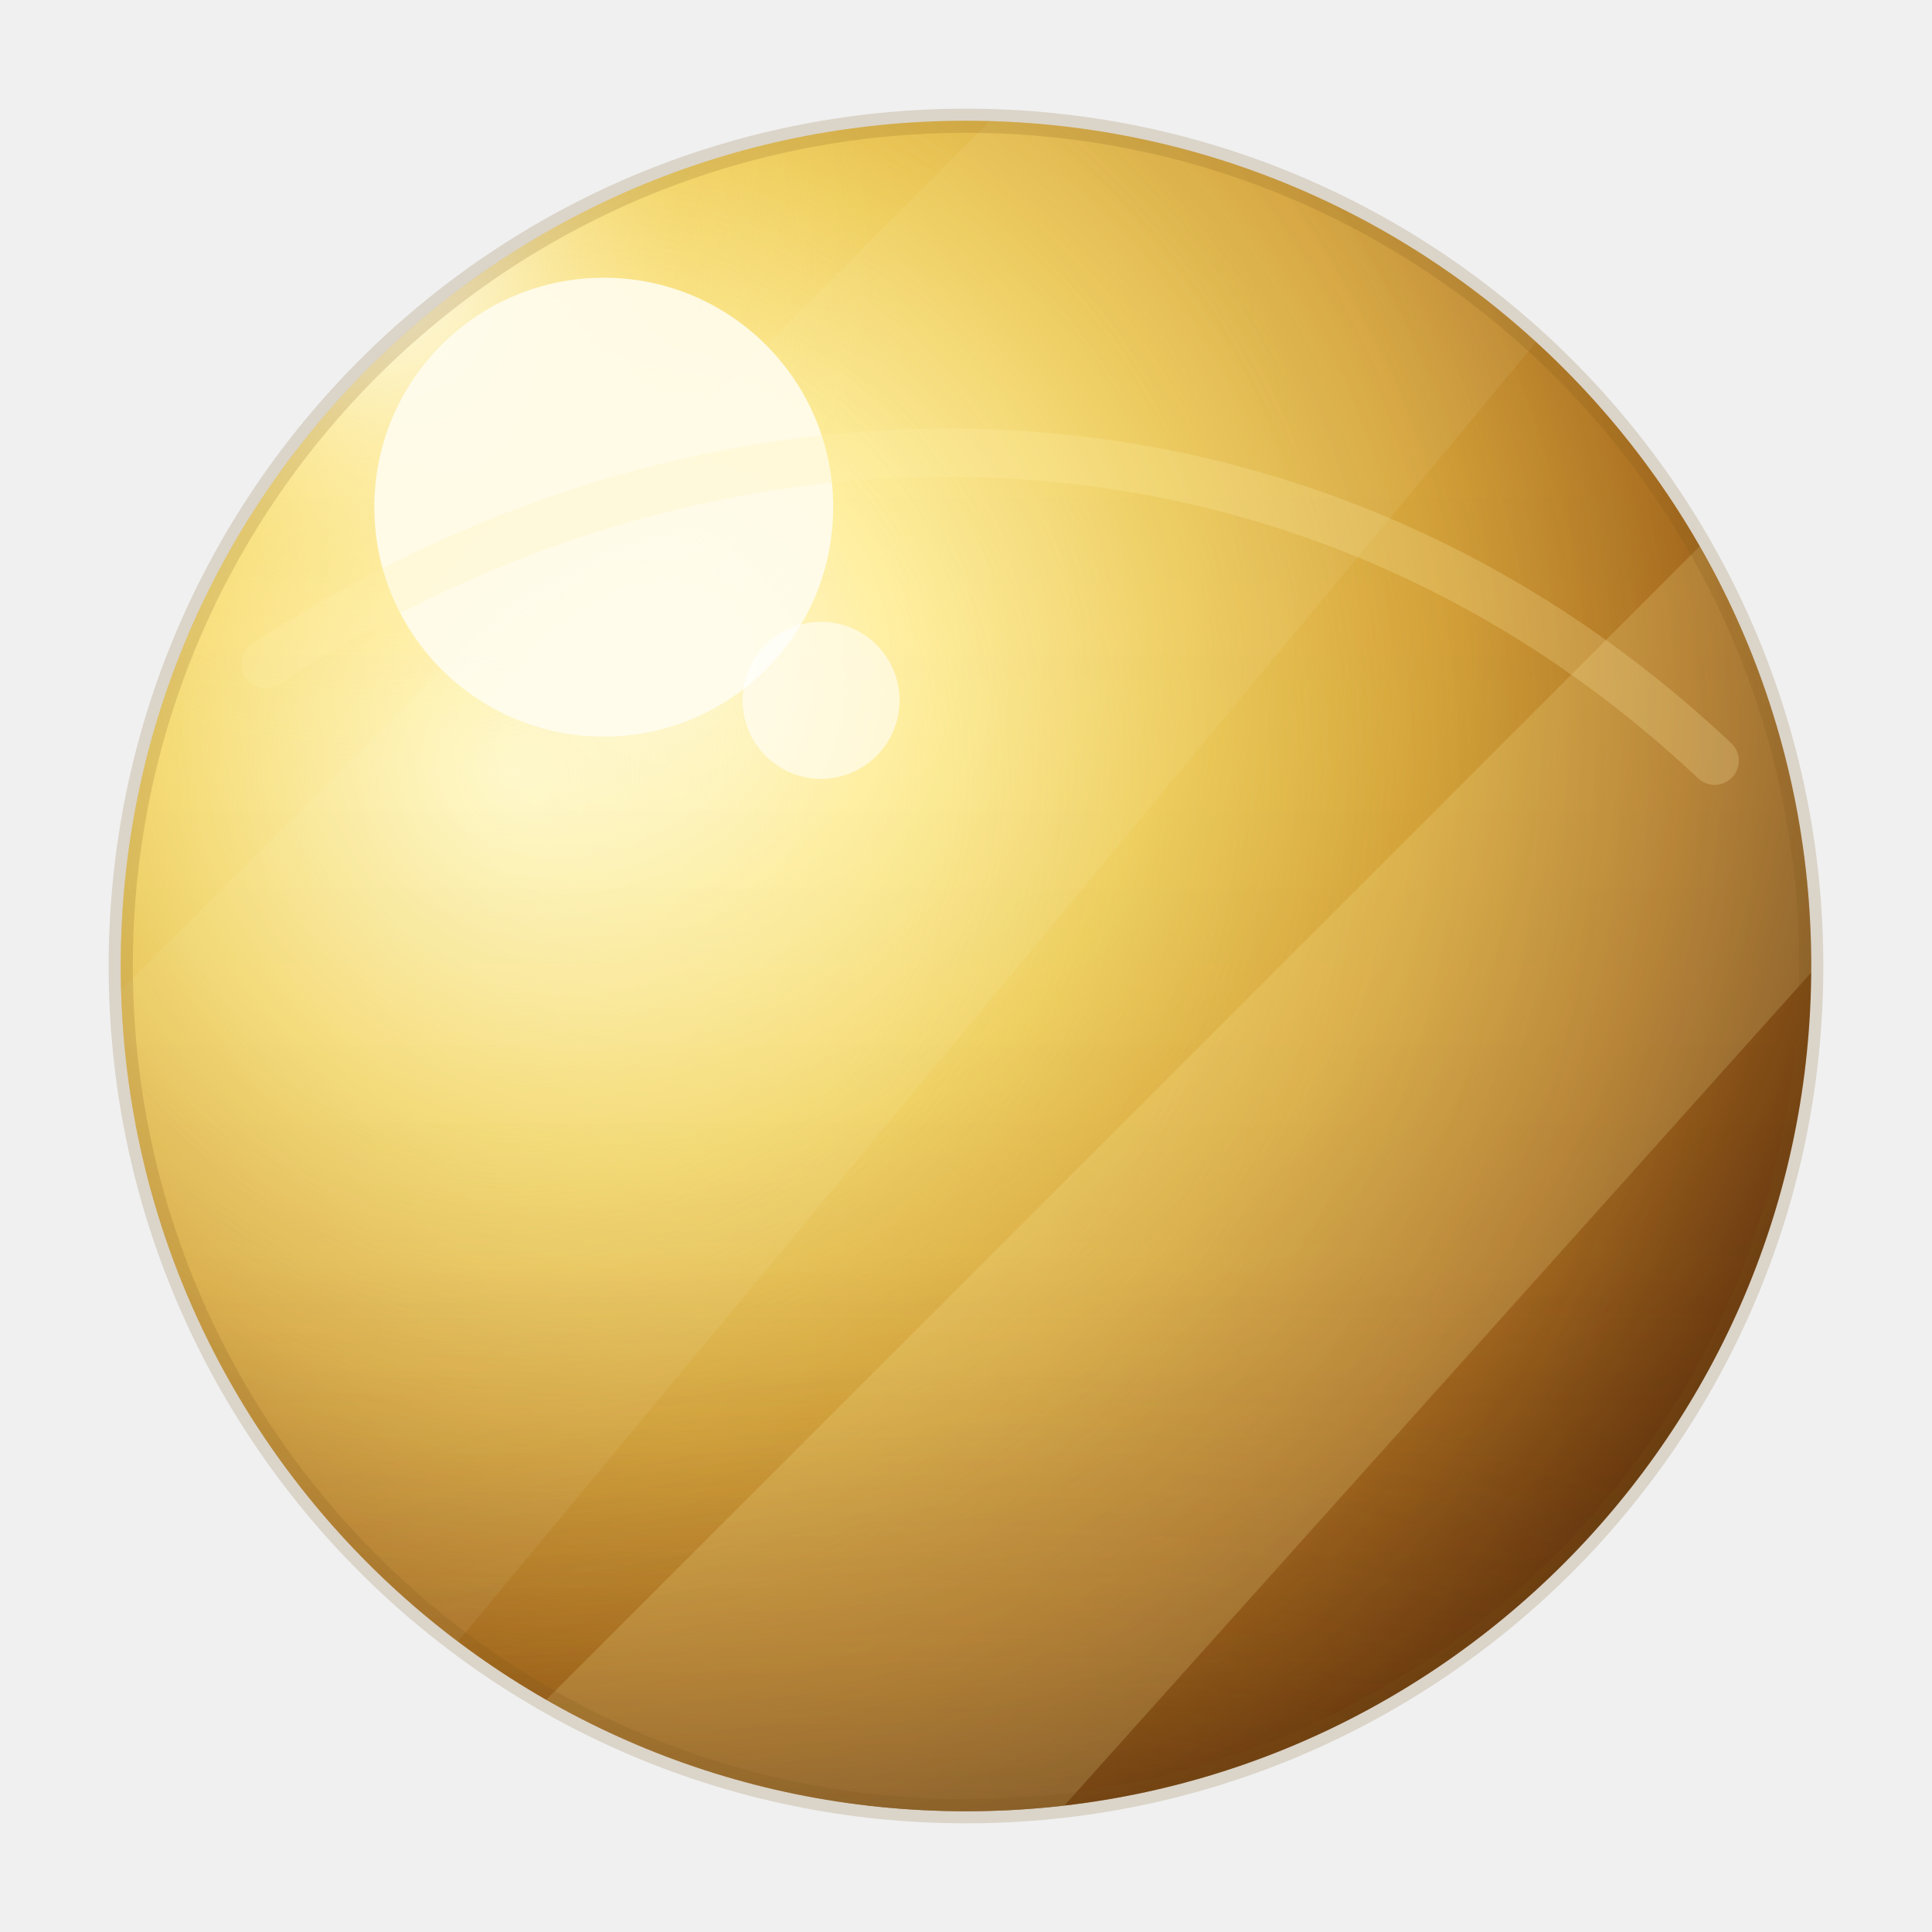
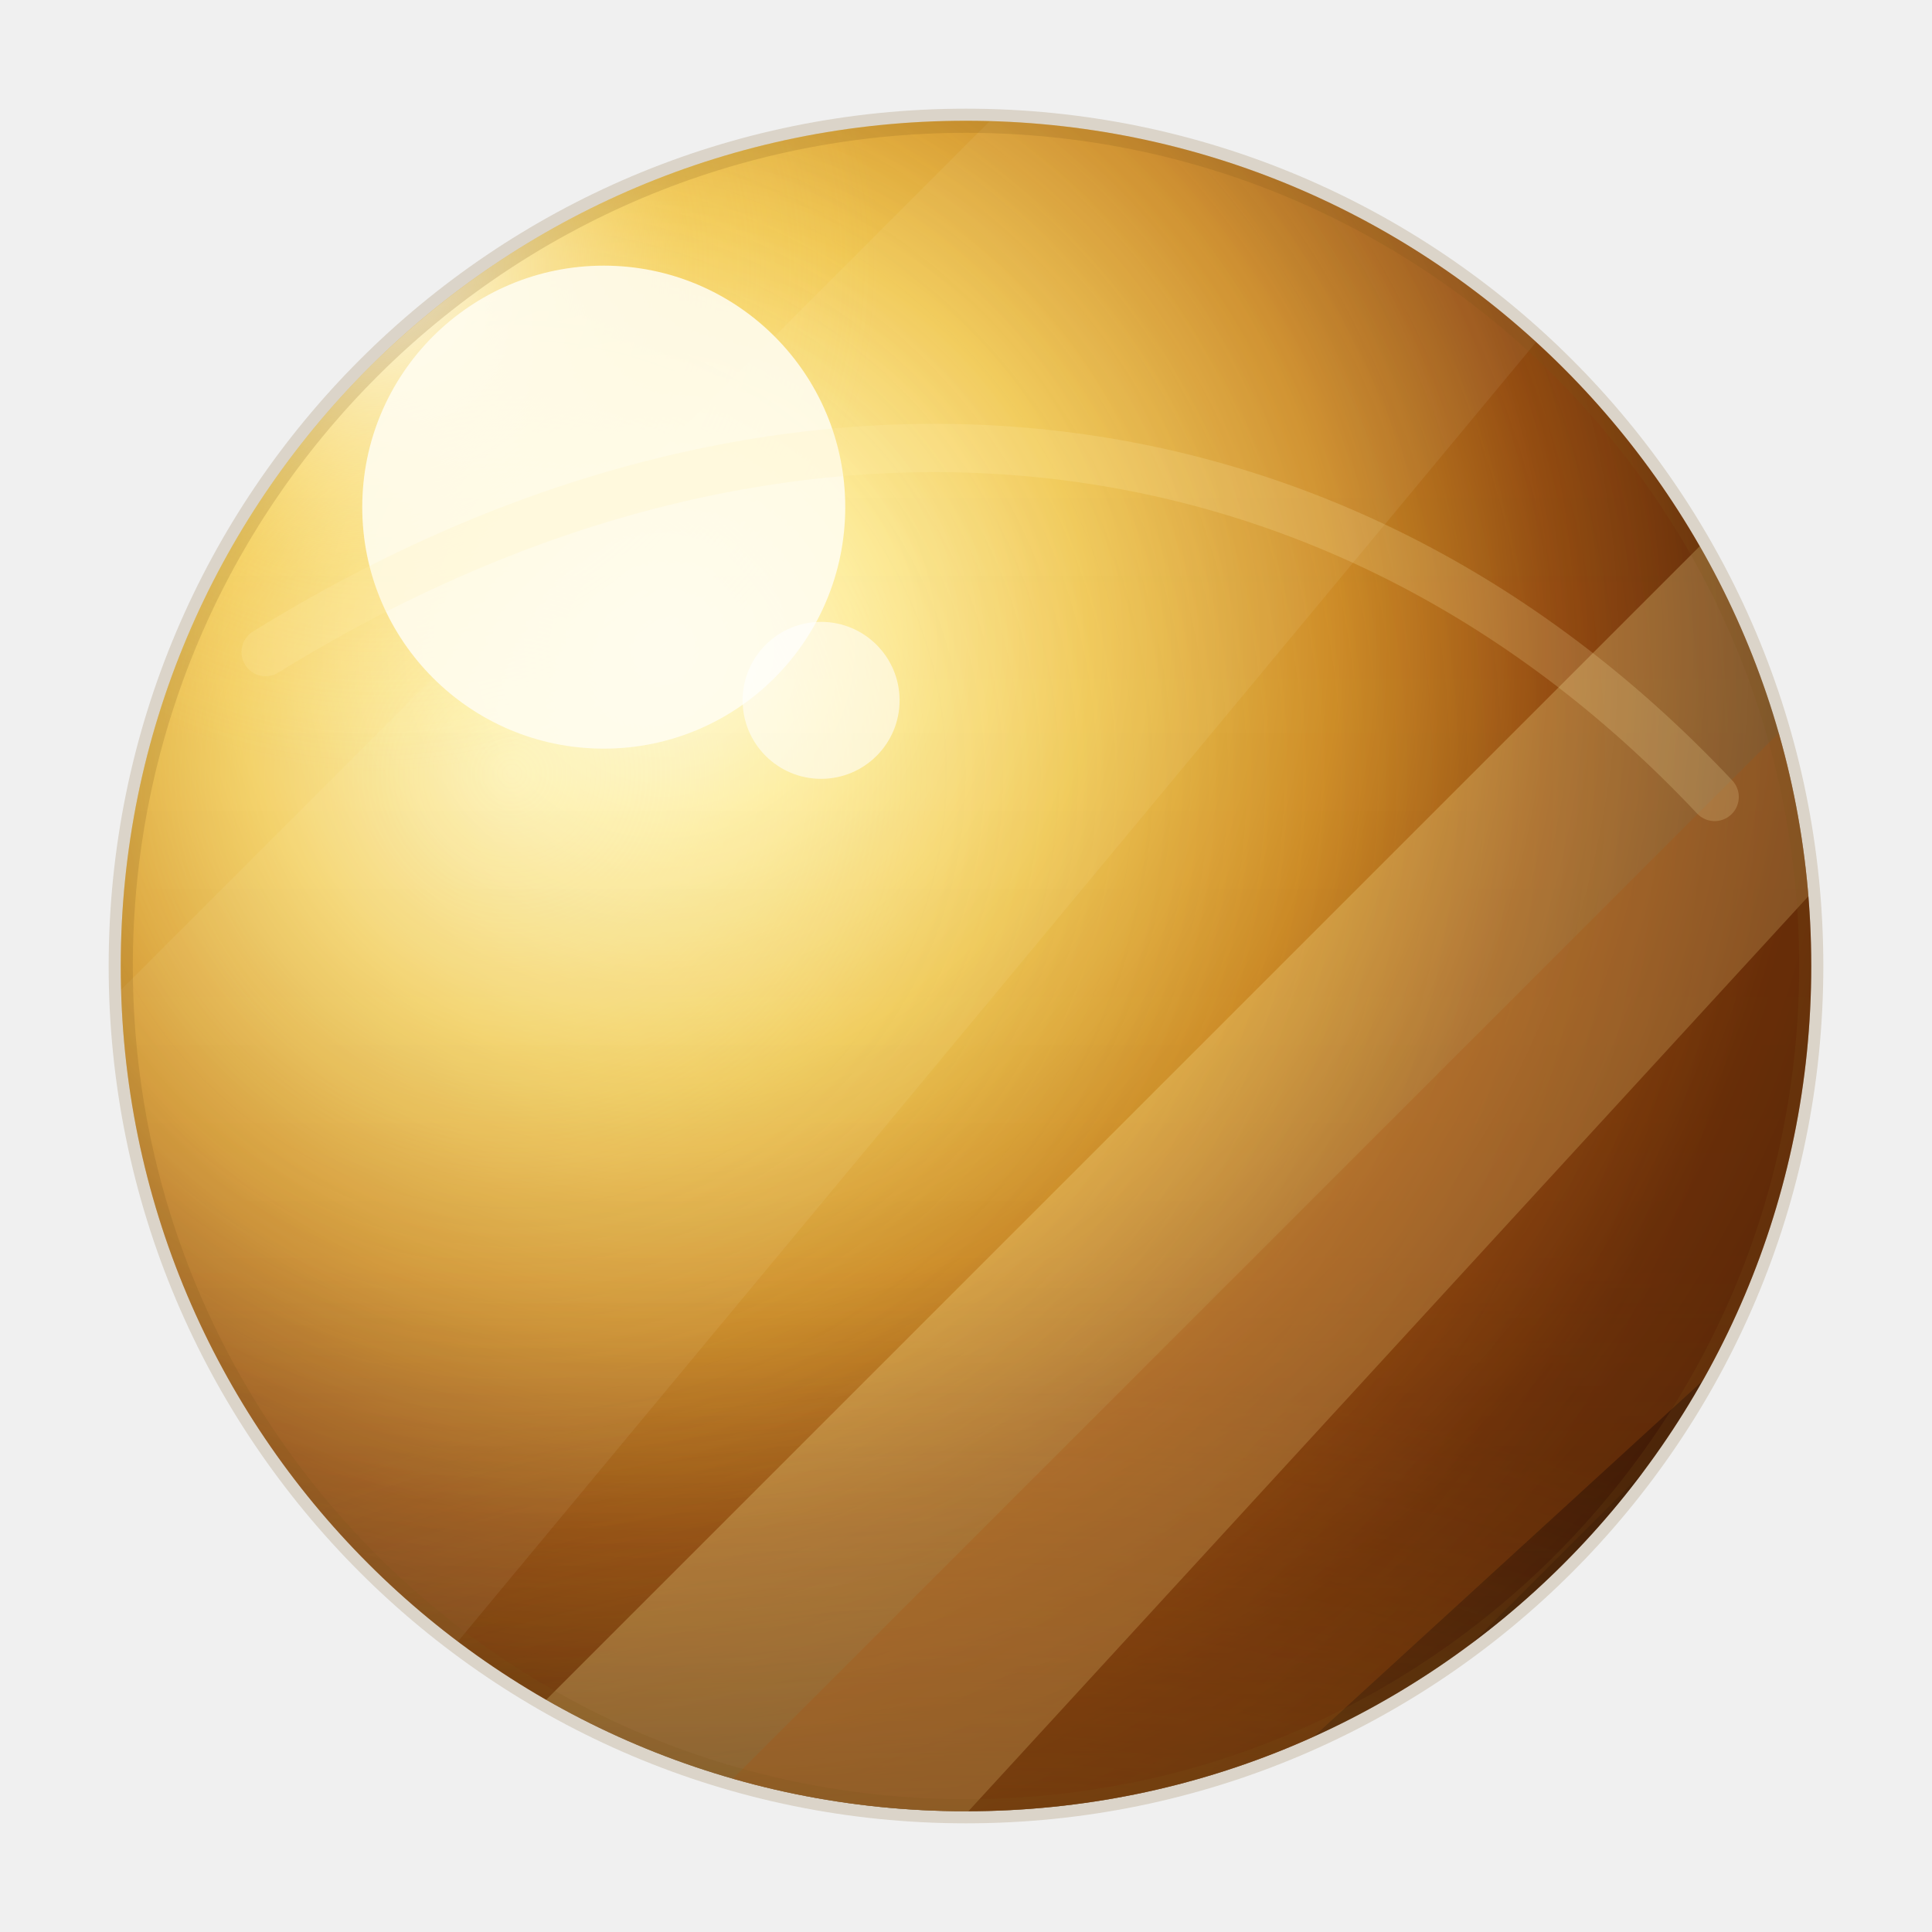
<svg xmlns="http://www.w3.org/2000/svg" viewBox="0 0 160 160">
  <defs>
-     <radialGradient id="base" cx="32%" cy="32%" r="88%">
-       <stop offset="0" stop-color="#fffef4" />
-       <stop offset="0.16" stop-color="#fff1a1" />
-       <stop offset="0.34" stop-color="#efd05d" />
-       <stop offset="0.52" stop-color="#d4a33a" />
-       <stop offset="0.69" stop-color="#a86c20" />
-       <stop offset="0.84" stop-color="#6d3c10" />
-       <stop offset="1" stop-color="#2a1608" />
+     <radialGradient id="base" cx="32%" cy="31%" r="91%">
+       <stop offset="0" stop-color="#fffef3" />
+       <stop offset="0.12" stop-color="#fff0a2" />
+       <stop offset="0.28" stop-color="#f0c64f" />
+       <stop offset="0.44" stop-color="#cc8924" />
+       <stop offset="0.58" stop-color="#914910" />
+       <stop offset="0.75" stop-color="#4f1f06" />
+       <stop offset="1" stop-color="#1a0902" />
    </radialGradient>
    <radialGradient id="leftGlow" cx="24%" cy="39%" r="72%">
-       <stop offset="0" stop-color="#fff9d5" stop-opacity=".72" />
-       <stop offset=".34" stop-color="#ffe98e" stop-opacity=".34" />
+       <stop offset="0" stop-color="#fff9d5" stop-opacity="0.52" />
+       <stop offset=".34" stop-color="#ffe98e" stop-opacity="0.18" />
      <stop offset=".72" stop-color="#dba33b" stop-opacity=".08" />
      <stop offset="1" stop-color="#dba33b" stop-opacity="0" />
    </radialGradient>
    <radialGradient id="flare" cx="31%" cy="30%" r="42%">
      <stop offset="0" stop-color="#ffffff" stop-opacity=".95" />
      <stop offset=".24" stop-color="#fffce7" stop-opacity=".56" />
      <stop offset=".62" stop-color="#ffe88d" stop-opacity=".16" />
      <stop offset="1" stop-color="#ffe88d" stop-opacity="0" />
    </radialGradient>
    <linearGradient id="bottomShade" x1="80" y1="38" x2="80" y2="170" gradientUnits="userSpaceOnUse">
      <stop offset="0" stop-color="#4b260a" stop-opacity="0" />
      <stop offset=".5" stop-color="#70400f" stop-opacity=".04" />
      <stop offset=".74" stop-color="#74410f" stop-opacity=".24" />
      <stop offset="1" stop-color="#281307" stop-opacity=".72" />
    </linearGradient>
    <radialGradient id="bottomBrown" cx="50%" cy="104%" r="76%">
-       <stop offset="0" stop-color="#281307" stop-opacity=".82" />
-       <stop offset=".34" stop-color="#70400f" stop-opacity=".44" />
-       <stop offset=".66" stop-color="#a66b1e" stop-opacity=".12" />
+       <stop offset="0" stop-color="#281307" stop-opacity="1" />
+       <stop offset=".34" stop-color="#70400f" stop-opacity="0.68" />
+       <stop offset=".66" stop-color="#a66b1e" stop-opacity="0.22" />
      <stop offset="1" stop-color="#a66b1e" stop-opacity="0" />
    </radialGradient>
    <clipPath id="clip">
      <circle cx="80" cy="80" r="70" />
    </clipPath>
  </defs>
  <circle cx="80" cy="80" r="70" fill="url(#base)" />
  <g clip-path="url(#clip)">
    <circle cx="80" cy="80" r="72" fill="url(#leftGlow)" />
    <ellipse cx="80" cy="139" rx="82" ry="58" fill="url(#bottomBrown)" />
-     <circle cx="80" cy="80" r="72" fill="url(#bottomShade)" opacity=".62" />
-     <path d="M92 172 172 92v80z" fill="#4a260c" opacity=".14" />
-     <path d="M14 172 172 14v42L68 172z" fill="#fff2a8" opacity=".18" />
-     <path d="M-16 108 108 -16h56L8 172H-16z" fill="#fffbe2" opacity=".07" />
+     <circle cx="80" cy="80" r="72" fill="url(#bottomShade)" opacity="0.78" />
+     <path d="M86 172 172 86v86z" fill="#2a0e03" opacity="0.34" />
+     <path d="M14 172 172 14v36L60 172z" fill="#fff1a1" opacity="0.25" />
+     <path d="M36 172 172 36v50L78 172z" fill="#aa5410" opacity="0.28" />
+     <path d="M-16 108 108 -16h56L8 172H-16z" fill="#fffbe2" opacity="0.07" />
    <circle cx="50" cy="42" r="50" fill="url(#flare)" />
-     <circle cx="50" cy="42" r="19" fill="#fffdf0" opacity=".88" />
+     <circle cx="50" cy="42" r="20" fill="#fffdf0" opacity=".88" />
    <circle cx="68" cy="58" r="6.5" fill="#ffffff" opacity=".58" />
-     <path d="M22 55c38-25 86-24 120 8" fill="none" stroke="#fff0ad" stroke-opacity=".22" stroke-width="4" stroke-linecap="round" />
+     <path d="M22 54c42-26 88-22 120 12" fill="none" stroke="#fff0ad" stroke-opacity="0.19" stroke-width="4" stroke-linecap="round" />
  </g>
  <circle cx="80" cy="80" r="70" fill="none" stroke="#7b5318" stroke-opacity=".18" stroke-width="2" />
</svg>
